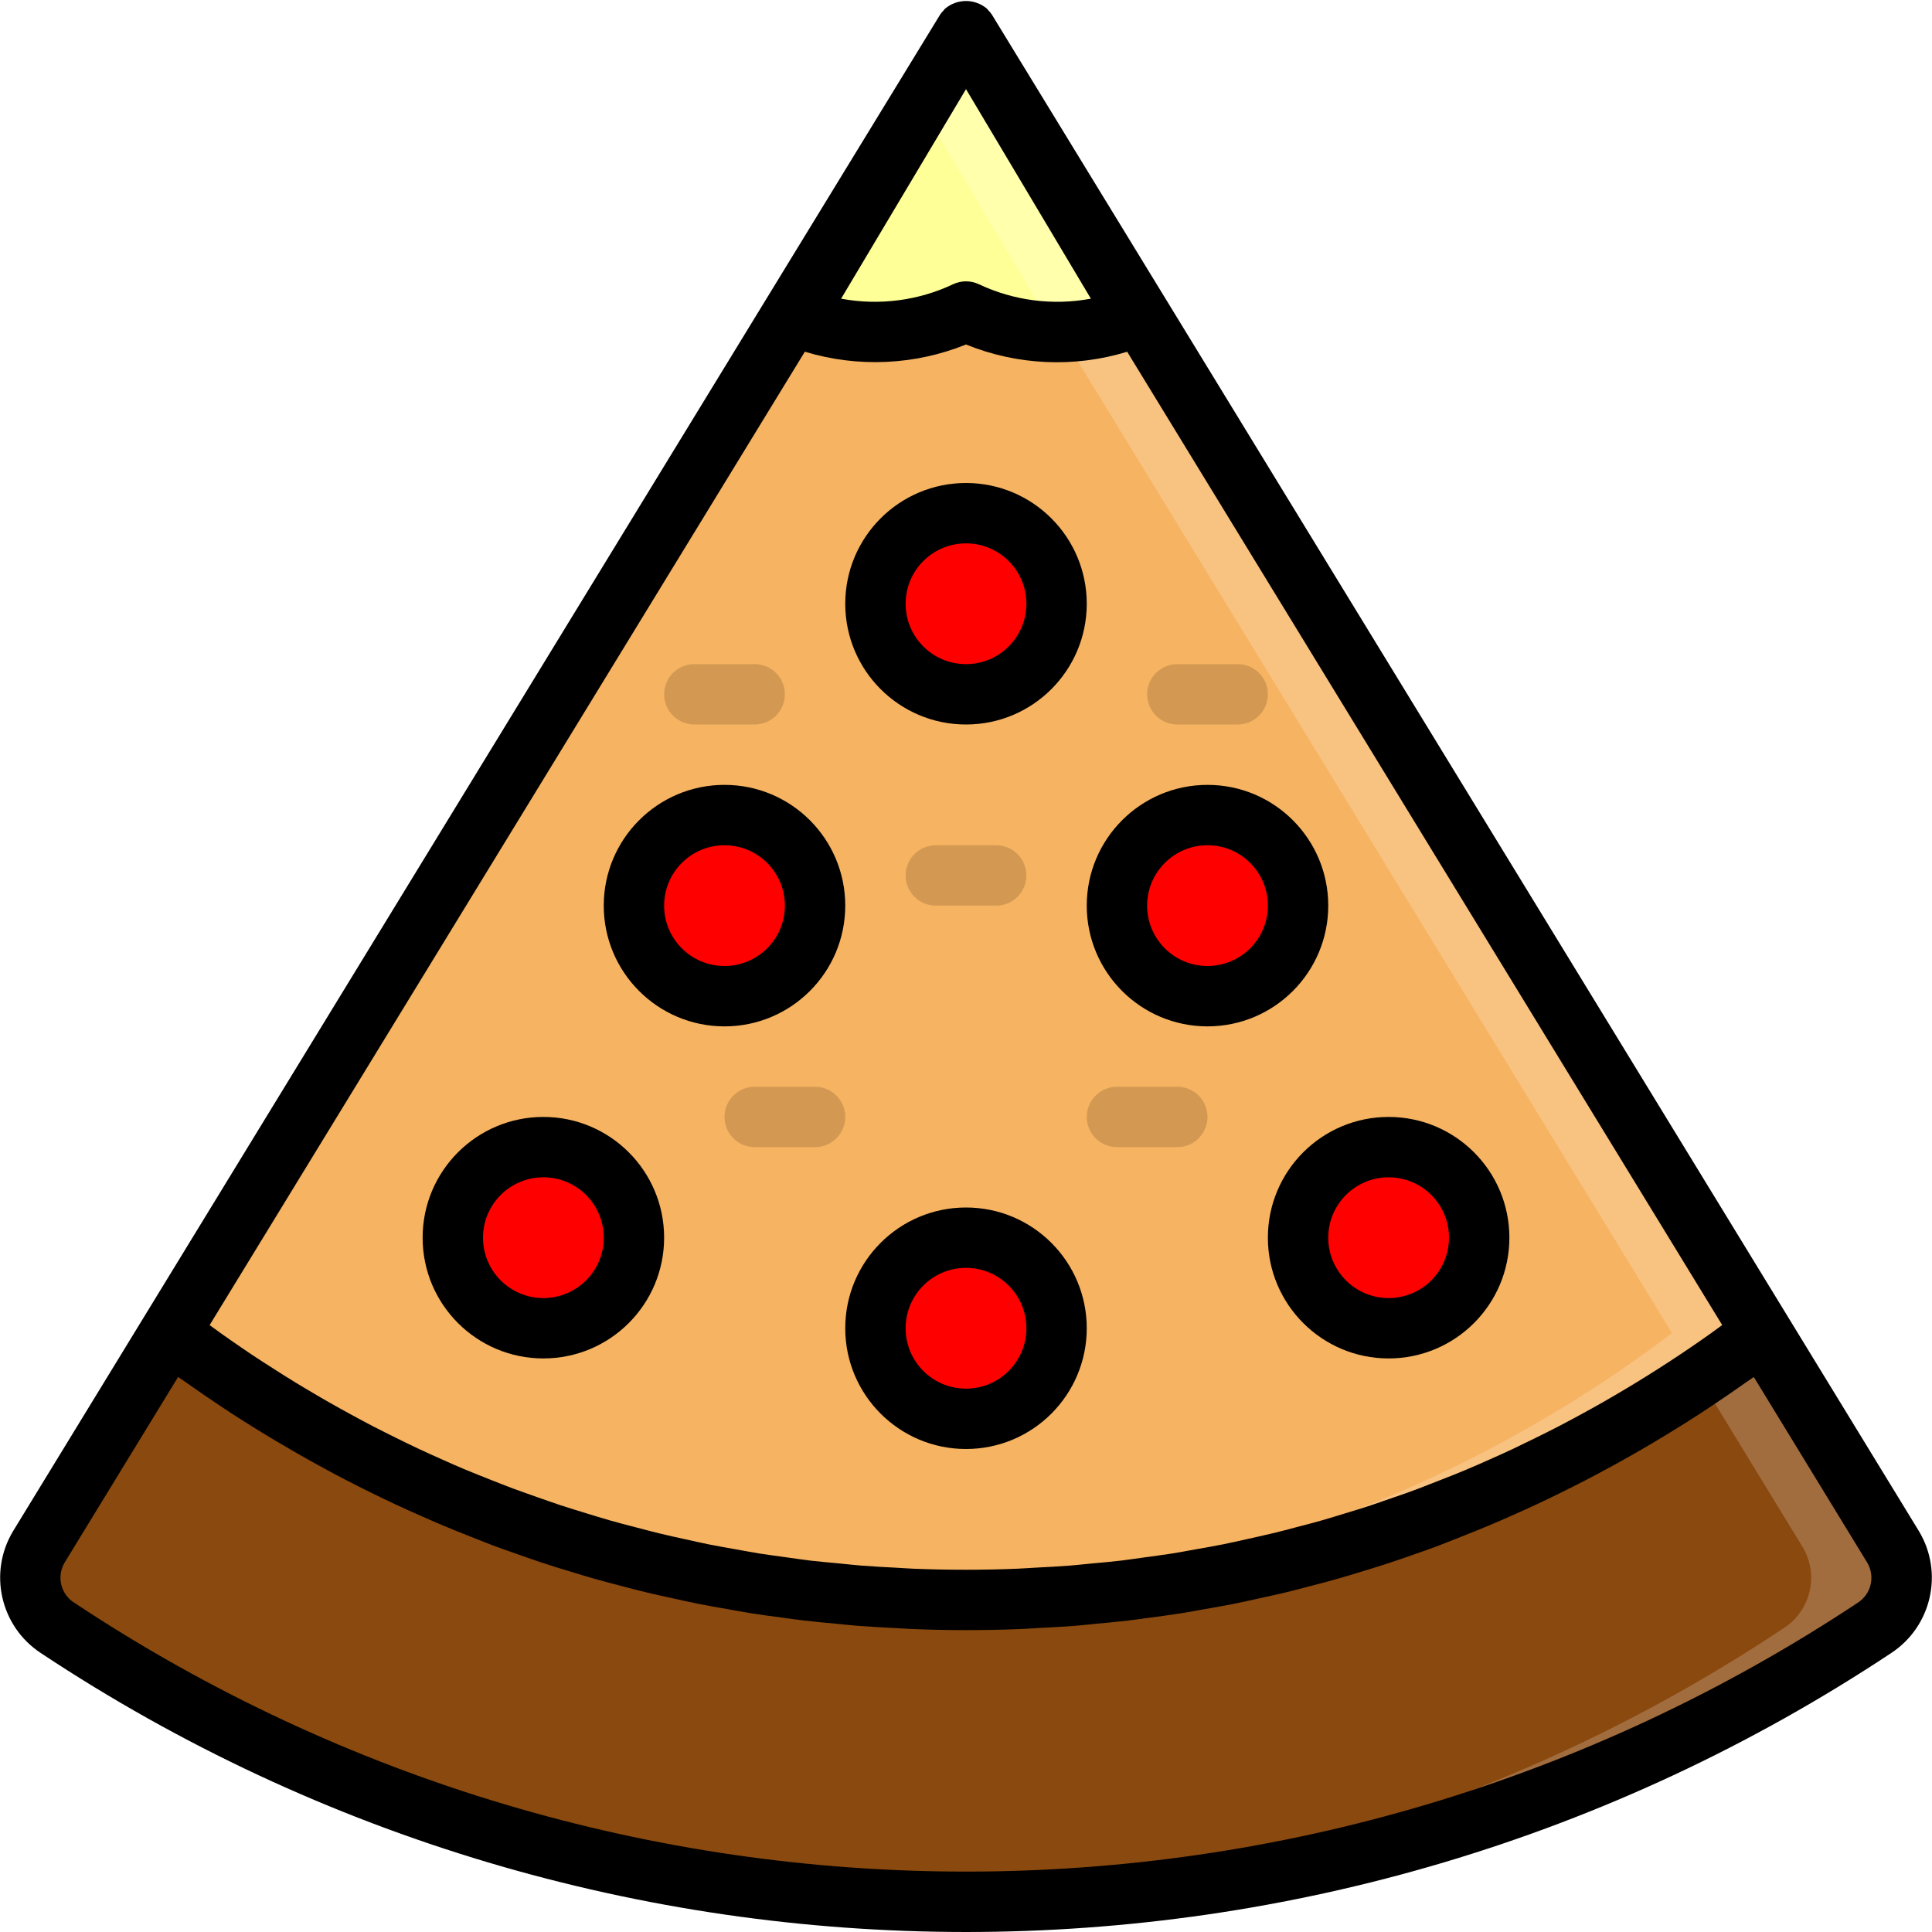
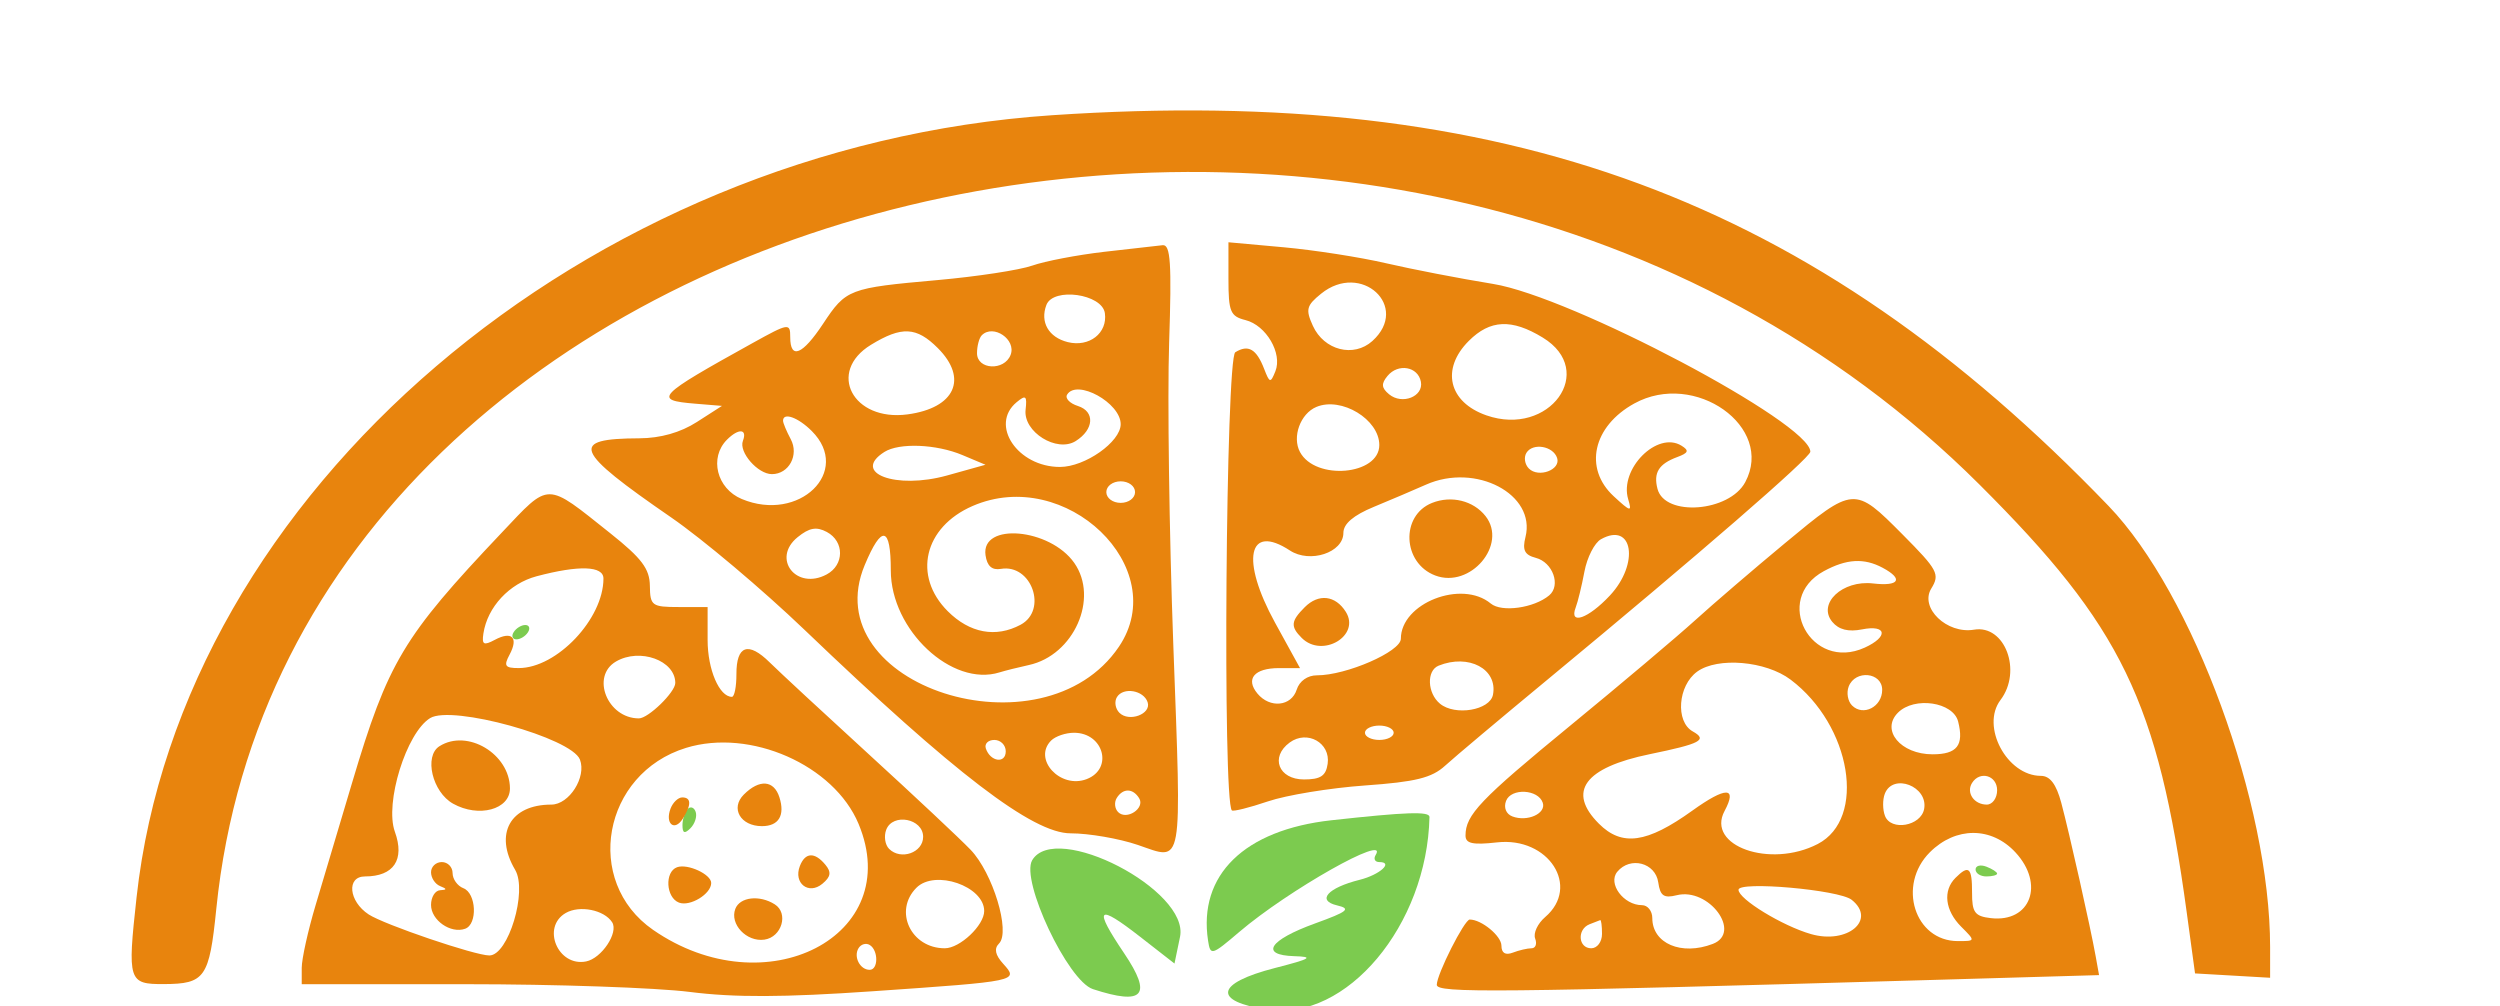
- <svg xmlns="http://www.w3.org/2000/svg" viewBox="0 0 64 64">
-   <defs>
-     <style>.cls-1{fill:#8a490e;}.cls-2{fill:#a16d3e;}.cls-3{fill:#f6b361;}.cls-4{fill:#f8c281;}.cls-5{fill:#ffff97;}.cls-6{fill:#ffffac;}.cls-7{fill:red;}.cls-8{fill:#d39953;}</style>
-   </defs>
-   <g data-name="Layer 25" id="Layer_25">
-     <path class="cls-1" d="M32,53A43.539,43.539,0,0,1,5.615,44.16L1.288,51.239a1.983,1.983,0,0,0,.627,2.693,54.441,54.441,0,0,0,60.17,0,1.983,1.983,0,0,0,.627-2.693L58.385,44.16A43.539,43.539,0,0,1,32,53Z" />
-     <path class="cls-2" d="M62.712,51.239,58.385,44.16c-.681.516-1.382,1.006-2.094,1.483l3.421,5.6a1.983,1.983,0,0,1-.627,2.693A53.965,53.965,0,0,1,30.5,62.972c.5.013,1,.028,1.5.028a54.008,54.008,0,0,0,30.085-9.068A1.983,1.983,0,0,0,62.712,51.239Z" />
-     <path class="cls-3" d="M58.385,44.16a43.8,43.8,0,0,1-52.77,0L26.206,10.48,32,1l5.794,9.48Z" />
-     <path class="cls-4" d="M37.794,10.48,32,1,30.5,3.454l4.294,7.026L55.385,44.16A43.523,43.523,0,0,1,30.5,52.969c.5.017,1,.031,1.5.031a43.547,43.547,0,0,0,26.385-8.84Z" />
-     <path class="cls-5" d="M37.65,10.48A6.88,6.88,0,0,1,35,11a6.986,6.986,0,0,1-3-.68A6.986,6.986,0,0,1,29,11a6.88,6.88,0,0,1-2.65-.52L32,1Z" />
-     <path class="cls-6" d="M32,1,30.5,3.517l4.15,6.963a6.757,6.757,0,0,1-1.143.353,6.92,6.92,0,0,0,4.143-.353Z" />
-     <path d="M63.565,50.718l-4.327-7.079L32.867.5,32.859.488h0L32.854.479a.792.792,0,0,0-.111-.132c-.017-.019-.03-.042-.048-.059a1.075,1.075,0,0,0-1.39,0c-.019.018-.033.042-.051.062a.849.849,0,0,0-.108.129l-.005.008h0L31.133.5,4.762,43.639.435,50.718a2.989,2.989,0,0,0,.924,4.046,55.445,55.445,0,0,0,61.282,0A2.989,2.989,0,0,0,63.565,50.718ZM56.7,44.15c-.224.159-.448.316-.674.47q-.366.251-.737.492c-.232.151-.465.3-.7.447s-.495.306-.745.455-.478.284-.719.421-.5.282-.755.42-.489.265-.735.392-.513.261-.771.388-.5.245-.747.362-.521.239-.782.355-.508.226-.764.333-.529.217-.8.322-.512.2-.77.3-.544.2-.817.292-.516.182-.775.268c-.276.09-.554.175-.832.26-.26.079-.52.161-.781.235-.284.081-.569.155-.855.229-.259.068-.518.139-.778.2-.292.071-.587.133-.88.2-.258.057-.515.116-.774.168-.3.061-.609.113-.914.167-.252.045-.5.093-.756.134-.318.05-.638.091-.958.135-.244.033-.486.07-.731.1-.336.04-.674.07-1.012.1-.231.022-.461.049-.693.067-.375.03-.754.048-1.131.068-.2.01-.391.026-.587.034Q32.869,52,32,52t-1.731-.034c-.2-.008-.391-.024-.587-.034-.377-.02-.756-.038-1.131-.068-.232-.018-.462-.045-.693-.067-.338-.032-.676-.062-1.012-.1-.245-.029-.488-.066-.732-.1-.319-.044-.639-.085-.957-.135-.253-.041-.5-.089-.757-.134-.3-.054-.61-.106-.913-.167-.259-.052-.516-.111-.774-.168-.293-.065-.588-.127-.88-.2-.26-.063-.519-.134-.778-.2-.286-.074-.571-.148-.855-.229-.261-.074-.521-.156-.781-.235-.278-.085-.556-.17-.832-.26-.259-.086-.517-.178-.775-.268-.273-.1-.546-.191-.817-.292s-.514-.2-.77-.3-.531-.211-.8-.322-.51-.22-.764-.333-.523-.233-.782-.355-.5-.239-.748-.362-.514-.255-.769-.387-.492-.26-.736-.393-.505-.277-.755-.42-.48-.279-.719-.421-.5-.3-.745-.455-.467-.3-.7-.447-.493-.325-.737-.492c-.226-.154-.45-.311-.674-.47-.118-.084-.235-.17-.352-.256L26.661,11.651A8.039,8.039,0,0,0,32,11.412a7.985,7.985,0,0,0,5.339.24L57.05,43.894C56.933,43.98,56.816,44.066,56.7,44.15ZM36.137,9.894a6.07,6.07,0,0,1-3.709-.478,1,1,0,0,0-.856,0,6.073,6.073,0,0,1-3.709.478L32,2.953ZM61.529,53.1a53.442,53.442,0,0,1-59.058,0,.981.981,0,0,1-.329-1.34L5.9,45.614c.105.075.213.145.318.219.222.158.446.312.671.465q.4.275.811.541c.228.148.458.293.688.437q.411.256.824.5.352.208.706.411c.279.159.558.314.84.466q.358.2.72.383.423.219.851.428c.245.121.491.24.738.355.287.135.575.264.865.392.249.11.5.22.749.325.292.123.585.24.879.356.253.1.507.2.762.3.3.11.594.215.893.319.256.09.512.18.771.265.3.1.6.191.909.284.259.079.517.159.778.233.308.088.618.168.929.249.259.068.517.138.777.2.316.076.633.144.951.214.26.056.518.116.779.168.324.065.651.121.976.178.257.046.512.094.769.135.337.054.676.1,1.014.143.251.034.5.073.752.1.356.043.715.074,1.074.108.235.022.469.049.7.068.4.031.8.051,1.2.072.2.01.4.026.6.034Q31.093,54,32,54t1.807-.036c.2-.008.4-.024.595-.034.4-.021.8-.041,1.2-.072.235-.018.469-.046.7-.068.359-.034.718-.065,1.075-.108.252-.029.5-.068.752-.1.338-.045.677-.089,1.014-.143.257-.041.512-.089.769-.135.325-.057.652-.113.976-.178.261-.052.519-.112.779-.168.318-.07.635-.138.951-.214.26-.063.518-.133.777-.2.311-.081.621-.161.929-.249.261-.074.519-.154.778-.233.3-.093.608-.185.909-.284.259-.085.515-.175.771-.265.3-.1.6-.209.893-.319.255-.1.508-.2.761-.3.295-.117.588-.234.88-.357.251-.105.5-.214.749-.324.289-.129.578-.258.865-.393.247-.115.493-.234.738-.355q.427-.21.851-.428.361-.187.72-.383c.282-.152.561-.307.84-.466q.354-.2.706-.411.414-.246.824-.5c.23-.144.46-.289.688-.437q.408-.266.811-.541c.225-.153.449-.307.671-.465.105-.074.213-.144.318-.219l3.756,6.147A.981.981,0,0,1,61.529,53.1Z" />
-     <circle class="cls-7" cx="32" cy="20" r="3" />
-     <path d="M32,24a4,4,0,1,1,4-4A4,4,0,0,1,32,24Zm0-6a2,2,0,1,0,2,2A2,2,0,0,0,32,18Z" />
-     <circle class="cls-7" cx="18" cy="41" r="3" />
-     <path d="M18,45a4,4,0,1,1,4-4A4,4,0,0,1,18,45Zm0-6a2,2,0,1,0,2,2A2,2,0,0,0,18,39Z" />
-     <circle class="cls-7" cx="46" cy="41" r="3" />
-     <path d="M46,45a4,4,0,1,1,4-4A4,4,0,0,1,46,45Zm0-6a2,2,0,1,0,2,2A2,2,0,0,0,46,39Z" />
-     <circle class="cls-7" cx="32" cy="44" r="3" />
-     <path d="M32,48a4,4,0,1,1,4-4A4,4,0,0,1,32,48Zm0-6a2,2,0,1,0,2,2A2,2,0,0,0,32,42Z" />
-     <circle class="cls-7" cx="24" cy="30" r="3" />
-     <path d="M24,34a4,4,0,1,1,4-4A4,4,0,0,1,24,34Zm0-6a2,2,0,1,0,2,2A2,2,0,0,0,24,28Z" />
-     <circle class="cls-7" cx="40" cy="30" r="3" />
-     <path d="M40,34a4,4,0,1,1,4-4A4,4,0,0,1,40,34Zm0-6a2,2,0,1,0,2,2A2,2,0,0,0,40,28Z" />
-     <path class="cls-8" d="M27,38H25a1,1,0,0,1,0-2h2a1,1,0,0,1,0,2Z" />
-     <path class="cls-8" d="M39,38H37a1,1,0,0,1,0-2h2a1,1,0,0,1,0,2Z" />
-     <path class="cls-8" d="M33,30H31a1,1,0,0,1,0-2h2a1,1,0,0,1,0,2Z" />
-     <path class="cls-8" d="M25,24H23a1,1,0,0,1,0-2h2a1,1,0,0,1,0,2Z" />
-     <path class="cls-8" d="M41,24H39a1,1,0,0,1,0-2h2a1,1,0,0,1,0,2Z" />
-   </g>
+ <svg xmlns="http://www.w3.org/2000/svg" viewBox="0 0 348 140" id="svgContainer">
+   <path d="M 71.500 88 C 71.160 88.550, 71.332 89, 71.882 89 C 72.432 89, 73.160 88.550, 73.500 88 C 73.840 87.450, 73.668 87, 73.118 87 C 72.568 87, 71.840 87.450, 71.500 88 M 95.729 112.604 C 95.328 113.005, 95 114.023, 95 114.867 C 95 115.992, 95.296 116.104, 96.112 115.287 C 96.724 114.676, 97.052 113.657, 96.842 113.025 C 96.631 112.392, 96.130 112.203, 95.729 112.604 M 185.336 114.180 C 173.206 115.518, 166.766 121.803, 168.163 130.940 C 168.487 133.058, 168.652 133.012, 172.500 129.733 C 179.344 123.902, 193.366 115.981, 191.500 119 C 191.160 119.550, 191.385 120, 192 120 C 194.027 120, 192.073 121.765, 189.265 122.470 C 184.811 123.587, 183.243 125.349, 186.100 126.024 C 188.109 126.498, 187.651 126.877, 183.061 128.541 C 176.637 130.869, 175.313 132.955, 180.167 133.099 C 182.941 133.182, 182.493 133.457, 177.500 134.738 C 169.175 136.875, 168.732 139.387, 176.476 140.549 C 187.412 142.189, 198.649 128.797, 198.983 113.726 C 199.001 112.921, 195.779 113.028, 185.336 114.180 M 143.678 119.750 C 142.038 122.544, 148.639 136.545, 152.135 137.686 C 159.202 139.993, 160.440 138.574, 156.484 132.700 C 152.163 126.283, 152.709 125.726, 158.726 130.414 L 163.488 134.125 164.260 130.409 C 165.609 123.921, 146.913 114.239, 143.678 119.750 M 275 121.031 C 275 121.564, 275.675 122, 276.500 122 C 277.325 122, 278 121.823, 278 121.607 C 278 121.391, 277.325 120.955, 276.500 120.638 C 275.675 120.322, 275 120.499, 275 121.031" stroke="none" fill="#7ccb4f" fill-rule="evenodd" />
+   <path d="M 146.427 16.040 C 81.556 20.411, 25.210 68.560, 19.008 124.923 C 17.727 136.572, 17.863 137.005, 22.809 136.985 C 28.539 136.961, 29.136 136.106, 30.106 126.538 C 40.461 24.380, 195.071 -12.825, 275.563 67.471 C 295.369 87.229, 300.385 97.587, 304.391 127 L 305.549 135.500 310.775 135.802 L 316 136.105 315.999 131.802 C 315.992 111.892, 305.289 82.673, 293.521 70.439 C 252.325 27.614, 209.533 11.788, 146.427 16.040 M 153.690 35.055 C 149.944 35.490, 145.444 36.353, 143.690 36.972 C 141.935 37.591, 135.994 38.499, 130.487 38.989 C 118.150 40.088, 117.774 40.232, 114.569 45.075 C 111.700 49.411, 110 50.099, 110 46.925 C 110 44.931, 109.795 44.963, 104.750 47.760 C 91.381 55.170, 90.875 55.703, 96.750 56.190 L 100.500 56.500 97 58.746 C 94.719 60.210, 91.933 60.999, 89 61.012 C 79.190 61.053, 79.842 62.672, 93.436 72.034 C 97.801 75.040, 106.146 82.073, 111.981 87.663 C 132.881 107.684, 143.754 116, 149.032 116 C 151.569 116, 155.773 116.726, 158.376 117.612 C 164.774 119.792, 164.485 121.421, 163.323 89.737 C 162.754 74.207, 162.492 55.313, 162.742 47.750 C 163.110 36.617, 162.940 34.025, 161.848 34.131 C 161.107 34.204, 157.435 34.619, 153.690 35.055 M 171 38.843 C 171 43.395, 171.262 44.028, 173.372 44.557 C 176.254 45.281, 178.537 49.191, 177.533 51.683 C 176.855 53.362, 176.737 53.337, 175.970 51.352 C 174.897 48.575, 173.754 47.915, 171.952 49.034 C 170.636 49.851, 170.173 111.506, 171.474 112.807 C 171.659 112.992, 173.916 112.429, 176.490 111.555 C 179.064 110.681, 185.143 109.684, 190 109.339 C 197.051 108.839, 199.301 108.283, 201.165 106.581 C 202.449 105.409, 208.900 99.985, 215.500 94.528 C 236.396 77.250, 252 63.720, 252 62.878 C 252 58.889, 218.726 41.291, 207.840 39.523 C 203.253 38.778, 196.549 37.482, 192.943 36.644 C 189.337 35.805, 182.925 34.805, 178.693 34.421 L 171 33.724 171 38.843 M 183.897 40.883 C 181.853 42.537, 181.715 43.078, 182.752 45.355 C 184.307 48.767, 188.438 49.818, 191.040 47.464 C 196.331 42.675, 189.479 36.362, 183.897 40.883 M 145.659 42.447 C 144.746 44.827, 145.964 46.953, 148.623 47.620 C 151.619 48.372, 154.195 46.365, 153.798 43.588 C 153.415 40.906, 146.616 39.954, 145.659 42.447 M 204.455 47.455 C 200.545 51.364, 201.640 55.982, 206.911 57.819 C 215.676 60.875, 222.366 51.632, 214.750 46.989 C 210.422 44.350, 207.424 44.486, 204.455 47.455 M 121.250 47.989 C 115.068 51.758, 118.709 58.705, 126.331 57.682 C 132.933 56.797, 134.800 52.709, 130.545 48.455 C 127.576 45.485, 125.526 45.382, 121.250 47.989 M 136.667 46.667 C 136.300 47.033, 136 48.158, 136 49.167 C 136 51.476, 139.807 51.666, 140.677 49.399 C 141.497 47.263, 138.269 45.064, 136.667 46.667 M 193.146 52.324 C 192.241 53.414, 192.290 53.996, 193.361 54.885 C 195.174 56.389, 198.185 55.199, 197.788 53.136 C 197.380 51.019, 194.628 50.538, 193.146 52.324 M 148.544 54.928 C 148.229 55.438, 148.903 56.152, 150.042 56.513 C 152.449 57.277, 152.294 59.786, 149.741 61.393 C 147.114 63.047, 142.414 60.120, 142.762 57.046 C 142.983 55.088, 142.793 54.927, 141.512 55.990 C 137.717 59.140, 141.641 65, 147.545 65 C 151.036 65, 156 61.504, 156 59.045 C 156 56.084, 149.909 52.720, 148.544 54.928 M 227.500 56.161 C 221.726 59.336, 220.422 65.193, 224.624 69.076 C 226.993 71.264, 227.190 71.306, 226.646 69.500 C 225.378 65.290, 230.684 59.950, 234.061 62.038 C 235.161 62.718, 235.041 63.042, 233.472 63.623 C 230.896 64.578, 230.136 65.804, 230.724 68.054 C 231.747 71.964, 240.712 71.275, 242.939 67.114 C 247.053 59.428, 235.920 51.530, 227.500 56.161 M 183.239 56.645 C 181.010 57.580, 179.832 60.818, 180.956 62.919 C 183.102 66.929, 192 66.149, 192 61.951 C 192 58.382, 186.721 55.185, 183.239 56.645 M 109 58.566 C 109 58.877, 109.481 60.031, 110.069 61.130 C 111.250 63.336, 109.817 66, 107.449 66 C 105.487 66, 102.812 62.933, 103.411 61.371 C 104.060 59.680, 102.816 59.584, 101.200 61.200 C 98.697 63.703, 99.764 68.003, 103.250 69.460 C 111.237 72.797, 118.627 65.627, 113 60 C 111.099 58.099, 109 57.346, 109 58.566 M 123.104 62.914 C 118.476 65.845, 124.701 68.175, 131.839 66.184 L 137.178 64.694 133.974 63.347 C 130.327 61.814, 125.167 61.608, 123.104 62.914 M 212.480 63.032 C 212.092 63.660, 212.245 64.645, 212.820 65.220 C 214.164 66.564, 217.297 65.392, 216.750 63.749 C 216.194 62.078, 213.364 61.602, 212.480 63.032 M 198.500 67.462 C 196.850 68.195, 193.588 69.585, 191.250 70.550 C 188.387 71.731, 187 72.915, 187 74.177 C 187 76.922, 182.345 78.456, 179.557 76.629 C 173.725 72.808, 172.669 77.912, 177.481 86.667 L 180.962 93 178.040 93 C 174.606 93, 173.337 94.497, 175.036 96.544 C 176.772 98.635, 179.758 98.337, 180.500 96 C 180.880 94.802, 182.010 94.002, 183.317 94.005 C 187.402 94.014, 195 90.703, 195 88.913 C 195 83.962, 203.461 80.648, 207.514 84.012 C 209.030 85.270, 213.515 84.647, 215.641 82.883 C 217.305 81.502, 216.159 78.275, 213.784 77.654 C 212.220 77.245, 211.889 76.577, 212.347 74.752 C 213.840 68.807, 205.432 64.380, 198.500 67.462 M 154 68.500 C 154 69.333, 154.889 70, 156 70 C 157.111 70, 158 69.333, 158 68.500 C 158 67.667, 157.111 67, 156 67 C 154.889 67, 154 67.667, 154 68.500 M 69.822 74.167 C 56.090 88.669, 54.022 92.129, 49 109 C 47.281 114.775, 45.003 122.415, 43.937 125.978 C 42.872 129.541, 42 133.479, 42 134.728 L 42 137 64.776 137 C 77.303 137, 91.366 137.485, 96.026 138.079 C 102.218 138.867, 109.077 138.841, 121.500 137.982 C 141.777 136.581, 141.826 136.571, 139.650 134.165 C 138.528 132.926, 138.348 132.052, 139.065 131.335 C 140.690 129.710, 138.197 121.500, 135.103 118.283 C 133.631 116.752, 127.268 110.783, 120.963 105.018 C 114.658 99.253, 108.444 93.493, 107.153 92.217 C 104.159 89.258, 102.497 89.840, 102.510 93.845 C 102.515 95.580, 102.233 97, 101.882 97 C 100.128 97, 98.500 93.195, 98.500 89.095 L 98.500 84.500 94.500 84.500 C 90.743 84.500, 90.498 84.320, 90.462 81.542 C 90.432 79.176, 89.330 77.713, 84.962 74.237 C 75.869 67.001, 76.605 67.004, 69.822 74.167 M 135.378 70.437 C 128.621 73.378, 127.018 80.171, 131.923 85.077 C 134.981 88.135, 138.616 88.811, 142.066 86.965 C 145.876 84.925, 143.597 78.461, 139.324 79.189 C 138.080 79.401, 137.400 78.796, 137.185 77.285 C 136.530 72.682, 146.149 73.519, 149.540 78.360 C 152.996 83.294, 149.479 91.203, 143.220 92.572 C 141.724 92.899, 139.889 93.359, 139.143 93.593 C 132.518 95.674, 124 87.694, 124 79.406 C 124 73.238, 122.742 72.979, 120.369 78.659 C 113.353 95.451, 145.159 105.671, 155.750 90.028 C 163.181 79.052, 148.351 64.791, 135.378 70.437 M 199.338 70.008 C 194.931 71.766, 195.220 78.373, 199.781 80.107 C 204.672 81.966, 209.896 75.806, 206.788 71.844 C 205.099 69.691, 202.029 68.934, 199.338 70.008 M 248.466 75.611 C 244.085 79.247, 238.449 84.084, 235.941 86.361 C 233.434 88.637, 225.629 95.222, 218.597 100.993 C 206.028 111.306, 204 113.435, 204 116.311 C 204 117.424, 205.003 117.641, 208.383 117.260 C 215.557 116.452, 220.046 123.412, 215.088 127.657 C 214.036 128.557, 213.409 129.903, 213.695 130.647 C 213.980 131.391, 213.753 132, 213.189 132 C 212.625 132, 211.452 132.273, 210.582 132.607 C 209.553 133.002, 209 132.665, 209 131.642 C 209 130.286, 206.230 128, 204.586 128 C 203.849 128, 200 135.624, 200 137.085 C 200 138.259, 207.837 138.181, 269.844 136.383 L 292.188 135.735 291.719 133.118 C 290.996 129.076, 288.048 115.932, 286.928 111.750 C 286.232 109.153, 285.362 108, 284.098 108 C 279.364 108, 275.692 101.112, 278.468 97.441 C 281.523 93.402, 279.086 86.923, 274.786 87.651 C 271.008 88.290, 267.180 84.608, 268.833 81.925 C 270.061 79.931, 269.750 79.344, 264.833 74.395 C 258.127 67.646, 258.057 67.652, 248.466 75.611 M 111.032 74.773 C 107.360 77.746, 110.847 82.223, 115.072 79.961 C 117.544 78.638, 117.555 75.368, 115.093 74.050 C 113.651 73.278, 112.660 73.455, 111.032 74.773 M 222.853 75.062 C 221.959 75.563, 220.925 77.585, 220.555 79.557 C 220.185 81.529, 219.636 83.785, 219.334 84.571 C 218.376 87.068, 221.093 86.112, 224.099 82.894 C 228.244 78.457, 227.308 72.569, 222.853 75.062 M 253.875 79.506 C 246.676 83.418, 252.103 93.552, 259.574 90.148 C 262.904 88.631, 262.647 86.921, 259.194 87.611 C 257.299 87.990, 255.956 87.652, 255.056 86.567 C 252.951 84.031, 256.463 80.718, 260.730 81.217 C 264.379 81.643, 265.011 80.611, 262.066 79.035 C 259.474 77.648, 257.037 77.788, 253.875 79.506 M 74.700 80.214 C 70.898 81.223, 67.852 84.497, 67.290 88.181 C 67.052 89.739, 67.328 89.895, 68.870 89.070 C 71.261 87.790, 72.210 88.739, 70.930 91.131 C 70.089 92.703, 70.293 92.999, 72.215 92.996 C 77.528 92.988, 84 86.143, 84 80.532 C 84 78.765, 80.605 78.649, 74.700 80.214 M 181.621 84.521 C 179.685 86.458, 179.611 87.211, 181.200 88.800 C 184.065 91.665, 189.427 88.489, 187.335 85.166 C 185.882 82.859, 183.547 82.596, 181.621 84.521 M 85.750 92.080 C 82.202 94.146, 84.556 100, 88.934 100 C 90.245 100, 94 96.346, 94 95.071 C 94 91.936, 89.068 90.147, 85.750 92.080 M 200.250 92.662 C 198.556 93.346, 198.669 96.480, 200.440 97.950 C 202.540 99.693, 207.413 98.869, 207.824 96.702 C 208.502 93.131, 204.448 90.969, 200.250 92.662 M 236.250 93.488 C 233.564 95.428, 233.189 100.447, 235.628 101.812 C 237.741 102.994, 236.747 103.521, 229.661 104.978 C 220.553 106.851, 218.103 110.194, 222.566 114.657 C 225.778 117.868, 229.245 117.385, 235.570 112.842 C 240.260 109.474, 241.878 109.492, 240.058 112.891 C 237.460 117.745, 246.399 120.914, 253.024 117.487 C 259.853 113.956, 257.718 100.991, 249.257 94.609 C 245.802 92.003, 239.106 91.426, 236.250 93.488 M 257.336 95.567 C 257.005 96.429, 257.214 97.614, 257.800 98.200 C 259.355 99.755, 262 98.390, 262 96.031 C 262 93.565, 258.247 93.192, 257.336 95.567 M 155.480 97.032 C 155.092 97.660, 155.245 98.645, 155.820 99.220 C 157.164 100.564, 160.297 99.392, 159.750 97.749 C 159.194 96.078, 156.364 95.602, 155.480 97.032 M 264.200 99.200 C 261.770 101.630, 264.567 105, 269.012 105 C 272.429 105, 273.405 103.751, 272.575 100.443 C 271.890 97.715, 266.487 96.913, 264.200 99.200 M 59.874 99.960 C 56.562 101.997, 53.523 111.793, 54.966 115.781 C 56.371 119.667, 54.811 122, 50.809 122 C 48.200 122, 48.533 125.464, 51.317 127.288 C 53.484 128.708, 66.109 133, 68.118 133 C 70.756 133, 73.454 124.038, 71.707 121.081 C 68.753 116.080, 71.016 112, 76.744 112 C 79.231 112, 81.664 108.173, 80.728 105.733 C 79.566 102.705, 62.909 98.094, 59.874 99.960 M 190 102 C 190 102.550, 190.900 103, 192 103 C 193.100 103, 194 102.550, 194 102 C 194 101.450, 193.100 101, 192 101 C 190.900 101, 190 101.450, 190 102 M 146.316 103.084 C 143.732 105.668, 147.593 109.861, 151.261 108.454 C 155.003 107.017, 153.634 102, 149.500 102 C 148.345 102, 146.912 102.488, 146.316 103.084 M 179.529 103.355 C 176.764 105.377, 177.968 108.500, 181.514 108.500 C 183.822 108.500, 184.571 108.004, 184.811 106.318 C 185.226 103.403, 181.965 101.574, 179.529 103.355 M 61.170 103.874 C 58.990 105.256, 60.177 110.257, 63.069 111.872 C 66.641 113.867, 71.005 112.687, 70.985 109.731 C 70.952 104.935, 65.051 101.414, 61.170 103.874 M 95.500 104.103 C 83.885 107.674, 81.161 122.682, 90.904 129.433 C 106.586 140.301, 126.027 130.277, 119.512 114.682 C 116.088 106.488, 104.437 101.355, 95.500 104.103 M 137.229 104.188 C 137.847 106.042, 140 106.349, 140 104.583 C 140 103.713, 139.287 103, 138.417 103 C 137.546 103, 137.011 103.534, 137.229 104.188 M 274.500 109 C 273.663 110.354, 274.792 112, 276.559 112 C 277.352 112, 278 111.100, 278 110 C 278 107.930, 275.587 107.240, 274.500 109 M 103.537 110.606 C 101.639 112.504, 103.074 115, 106.063 115 C 108.394 115, 109.297 113.512, 108.497 110.991 C 107.734 108.586, 105.714 108.429, 103.537 110.606 M 262.362 110.500 C 262.045 111.325, 262.057 112.707, 262.389 113.570 C 263.214 115.722, 267.385 114.995, 267.838 112.620 C 268.440 109.465, 263.494 107.550, 262.362 110.500 M 155.446 111.087 C 155.077 111.685, 155.166 112.566, 155.645 113.045 C 156.828 114.228, 159.431 112.507, 158.569 111.112 C 157.696 109.698, 156.311 109.687, 155.446 111.087 M 209.644 111.485 C 209.286 112.418, 209.647 113.311, 210.517 113.645 C 212.589 114.440, 215.249 113.251, 214.755 111.749 C 214.131 109.855, 210.345 109.659, 209.644 111.485 M 93.345 112.543 C 92.535 114.653, 93.887 115.793, 95.039 113.971 C 96.263 112.035, 96.239 111, 94.969 111 C 94.401 111, 93.671 111.694, 93.345 112.543 M 123.363 115.497 C 123.017 116.398, 123.196 117.596, 123.761 118.161 C 125.391 119.791, 128.500 118.692, 128.500 116.486 C 128.500 113.943, 124.272 113.128, 123.363 115.497 M 268.636 118.636 C 264.056 123.217, 266.513 131, 272.539 131 C 275 131, 275 131, 273 129 C 270.743 126.743, 270.418 123.982, 272.200 122.200 C 274.064 120.336, 274.520 120.740, 274.510 124.250 C 274.501 127.017, 274.890 127.545, 277.124 127.804 C 282.652 128.445, 284.657 123.080, 280.548 118.646 C 277.214 115.049, 272.228 115.045, 268.636 118.636 M 111.336 120.567 C 110.426 122.939, 112.559 124.611, 114.470 123.025 C 115.654 122.042, 115.754 121.409, 114.890 120.367 C 113.392 118.563, 112.077 118.637, 111.336 120.567 M 60 121.417 C 60 122.196, 60.563 123.060, 61.250 123.338 C 62.250 123.741, 62.250 123.858, 61.250 123.921 C 60.563 123.964, 60 124.884, 60 125.965 C 60 128.094, 62.736 130.004, 64.750 129.282 C 66.504 128.653, 66.313 124.334, 64.500 123.638 C 63.675 123.322, 63 122.374, 63 121.531 C 63 120.689, 62.325 120, 61.500 120 C 60.675 120, 60 120.638, 60 121.417 M 94.250 120.718 C 92.496 121.347, 92.688 124.943, 94.513 125.643 C 96.053 126.234, 99 124.441, 99 122.913 C 99 121.703, 95.725 120.190, 94.250 120.718 M 225.128 121.346 C 223.766 122.987, 225.995 126, 228.571 126 C 229.357 126, 230 126.810, 230 127.800 C 230 131.336, 234.056 133.067, 238.418 131.393 C 242.544 129.810, 237.866 123.494, 233.397 124.615 C 231.613 125.063, 231.095 124.704, 230.831 122.838 C 230.442 120.087, 226.934 119.169, 225.128 121.346 M 127.571 123.571 C 124.350 126.793, 126.786 132, 131.515 132 C 133.623 132, 137 128.809, 137 126.816 C 137 123.353, 130.148 120.995, 127.571 123.571 M 242 123.858 C 242 125.151, 248.106 128.883, 252.092 130.026 C 257.175 131.484, 261.256 128.039, 257.750 125.251 C 255.997 123.856, 242 122.618, 242 123.858 M 102.357 126.513 C 101.543 128.634, 103.921 131.154, 106.402 130.798 C 108.830 130.450, 109.808 127.127, 107.848 125.885 C 105.730 124.542, 102.993 124.855, 102.357 126.513 M 78.750 127.088 C 75.334 129.062, 77.664 134.609, 81.582 133.833 C 83.745 133.404, 86.131 129.818, 85.210 128.379 C 84.106 126.655, 80.684 125.971, 78.750 127.088 M 221.250 128.662 C 219.492 129.372, 219.688 132, 221.500 132 C 222.333 132, 223 131.111, 223 130 C 223 128.900, 222.887 128.036, 222.750 128.079 C 222.613 128.122, 221.938 128.385, 221.250 128.662 M 119.510 131.984 C 118.773 133.177, 119.709 135, 121.059 135 C 122.276 135, 122.284 132.293, 121.069 131.543 C 120.557 131.226, 119.856 131.425, 119.510 131.984" stroke="none" fill="#e8840d" fill-rule="evenodd" />
</svg>
